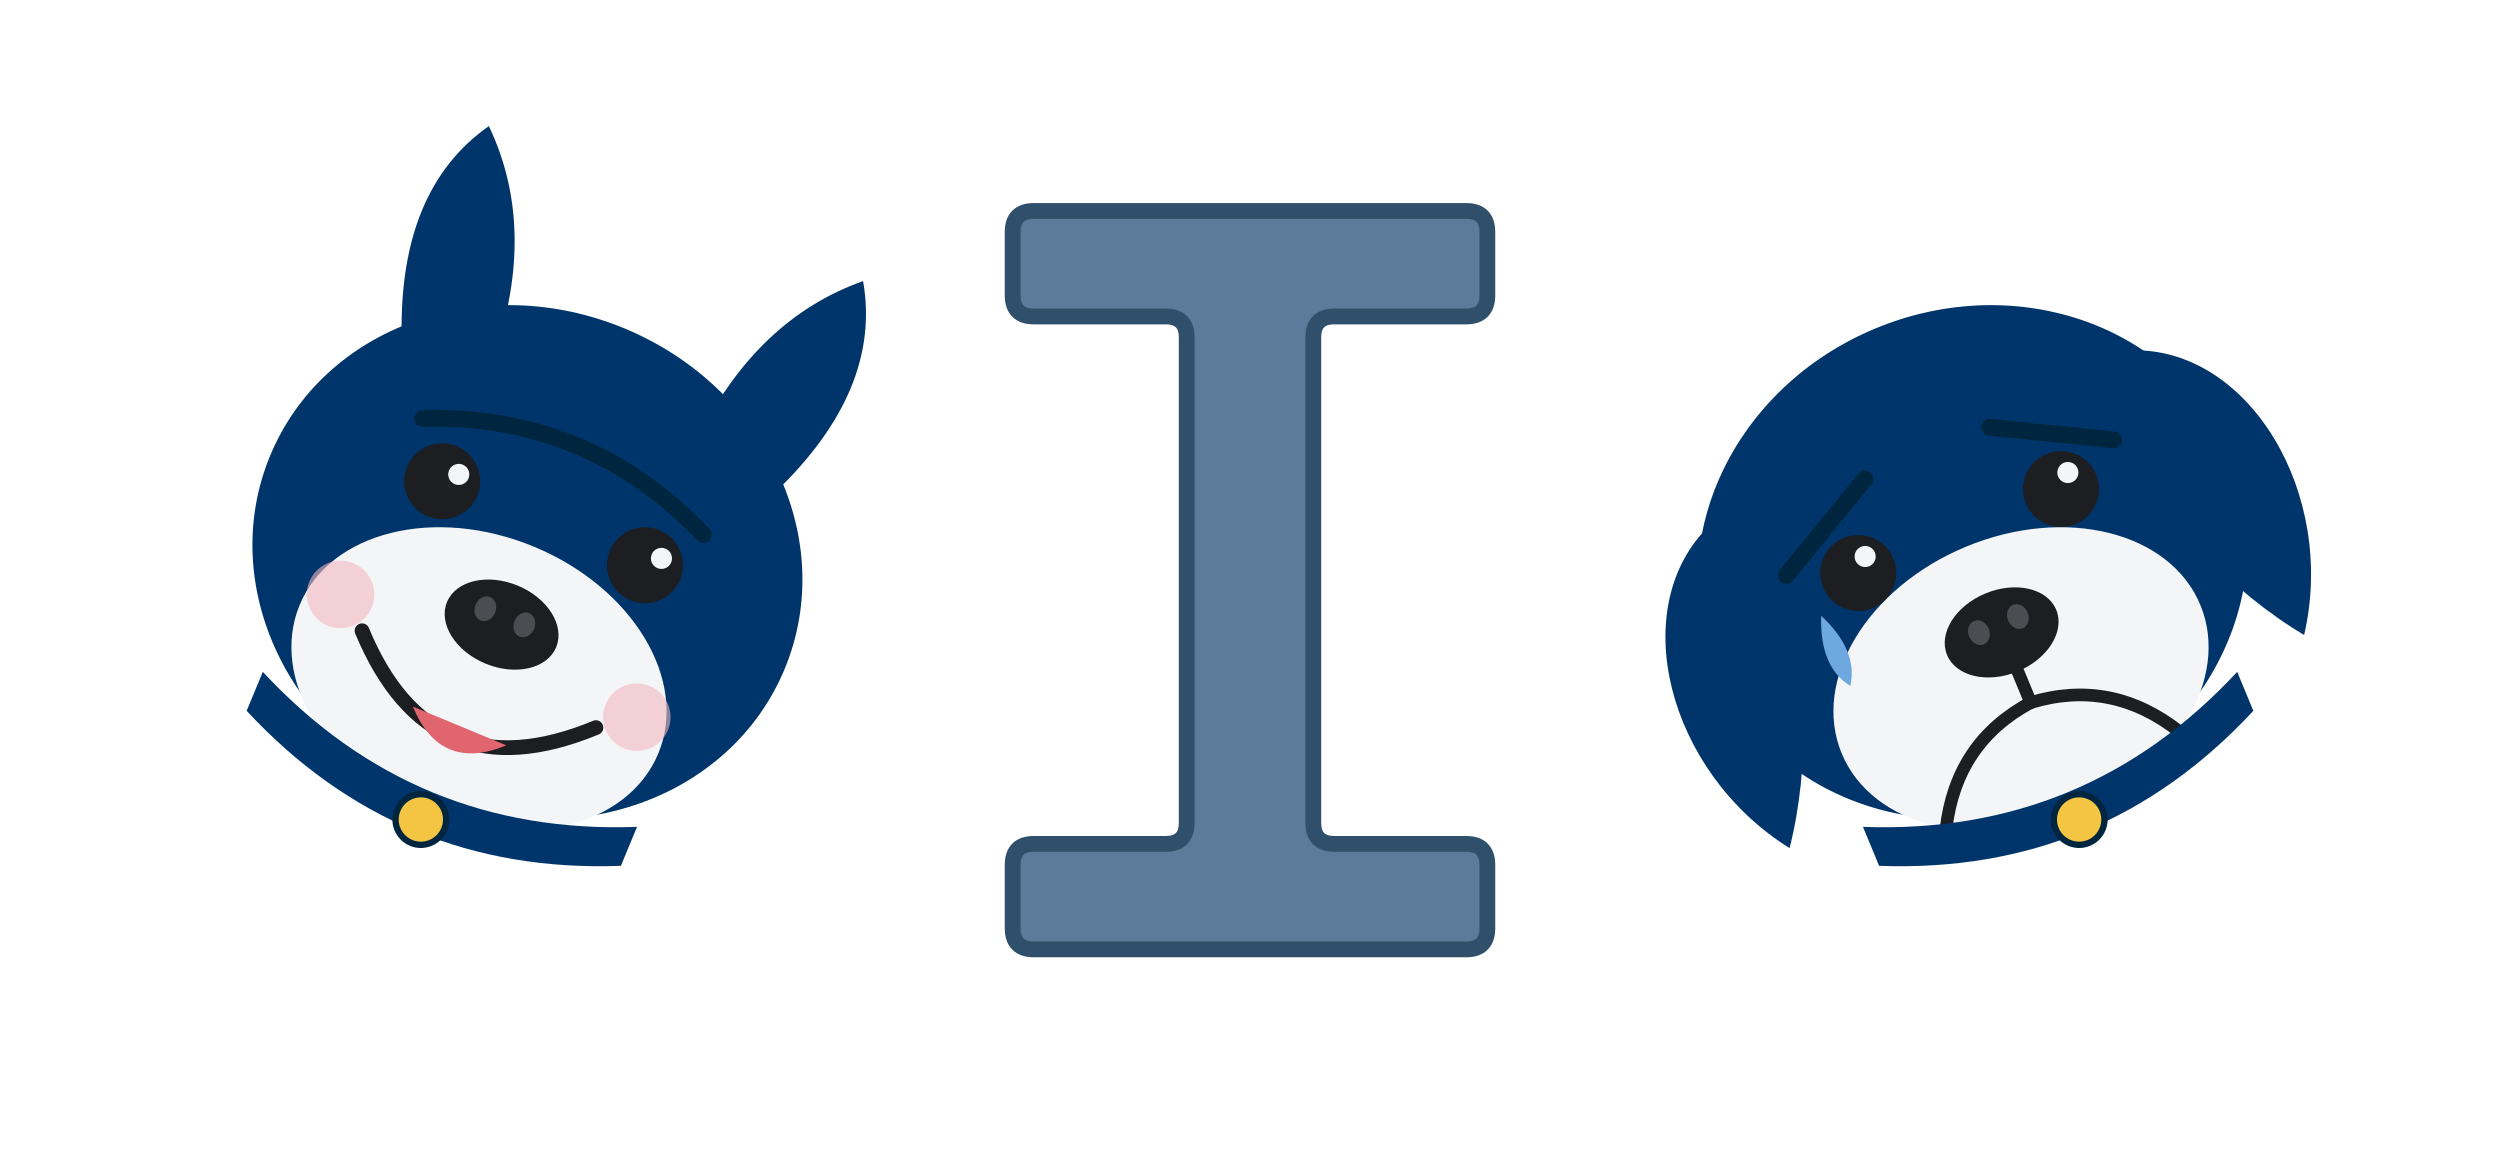
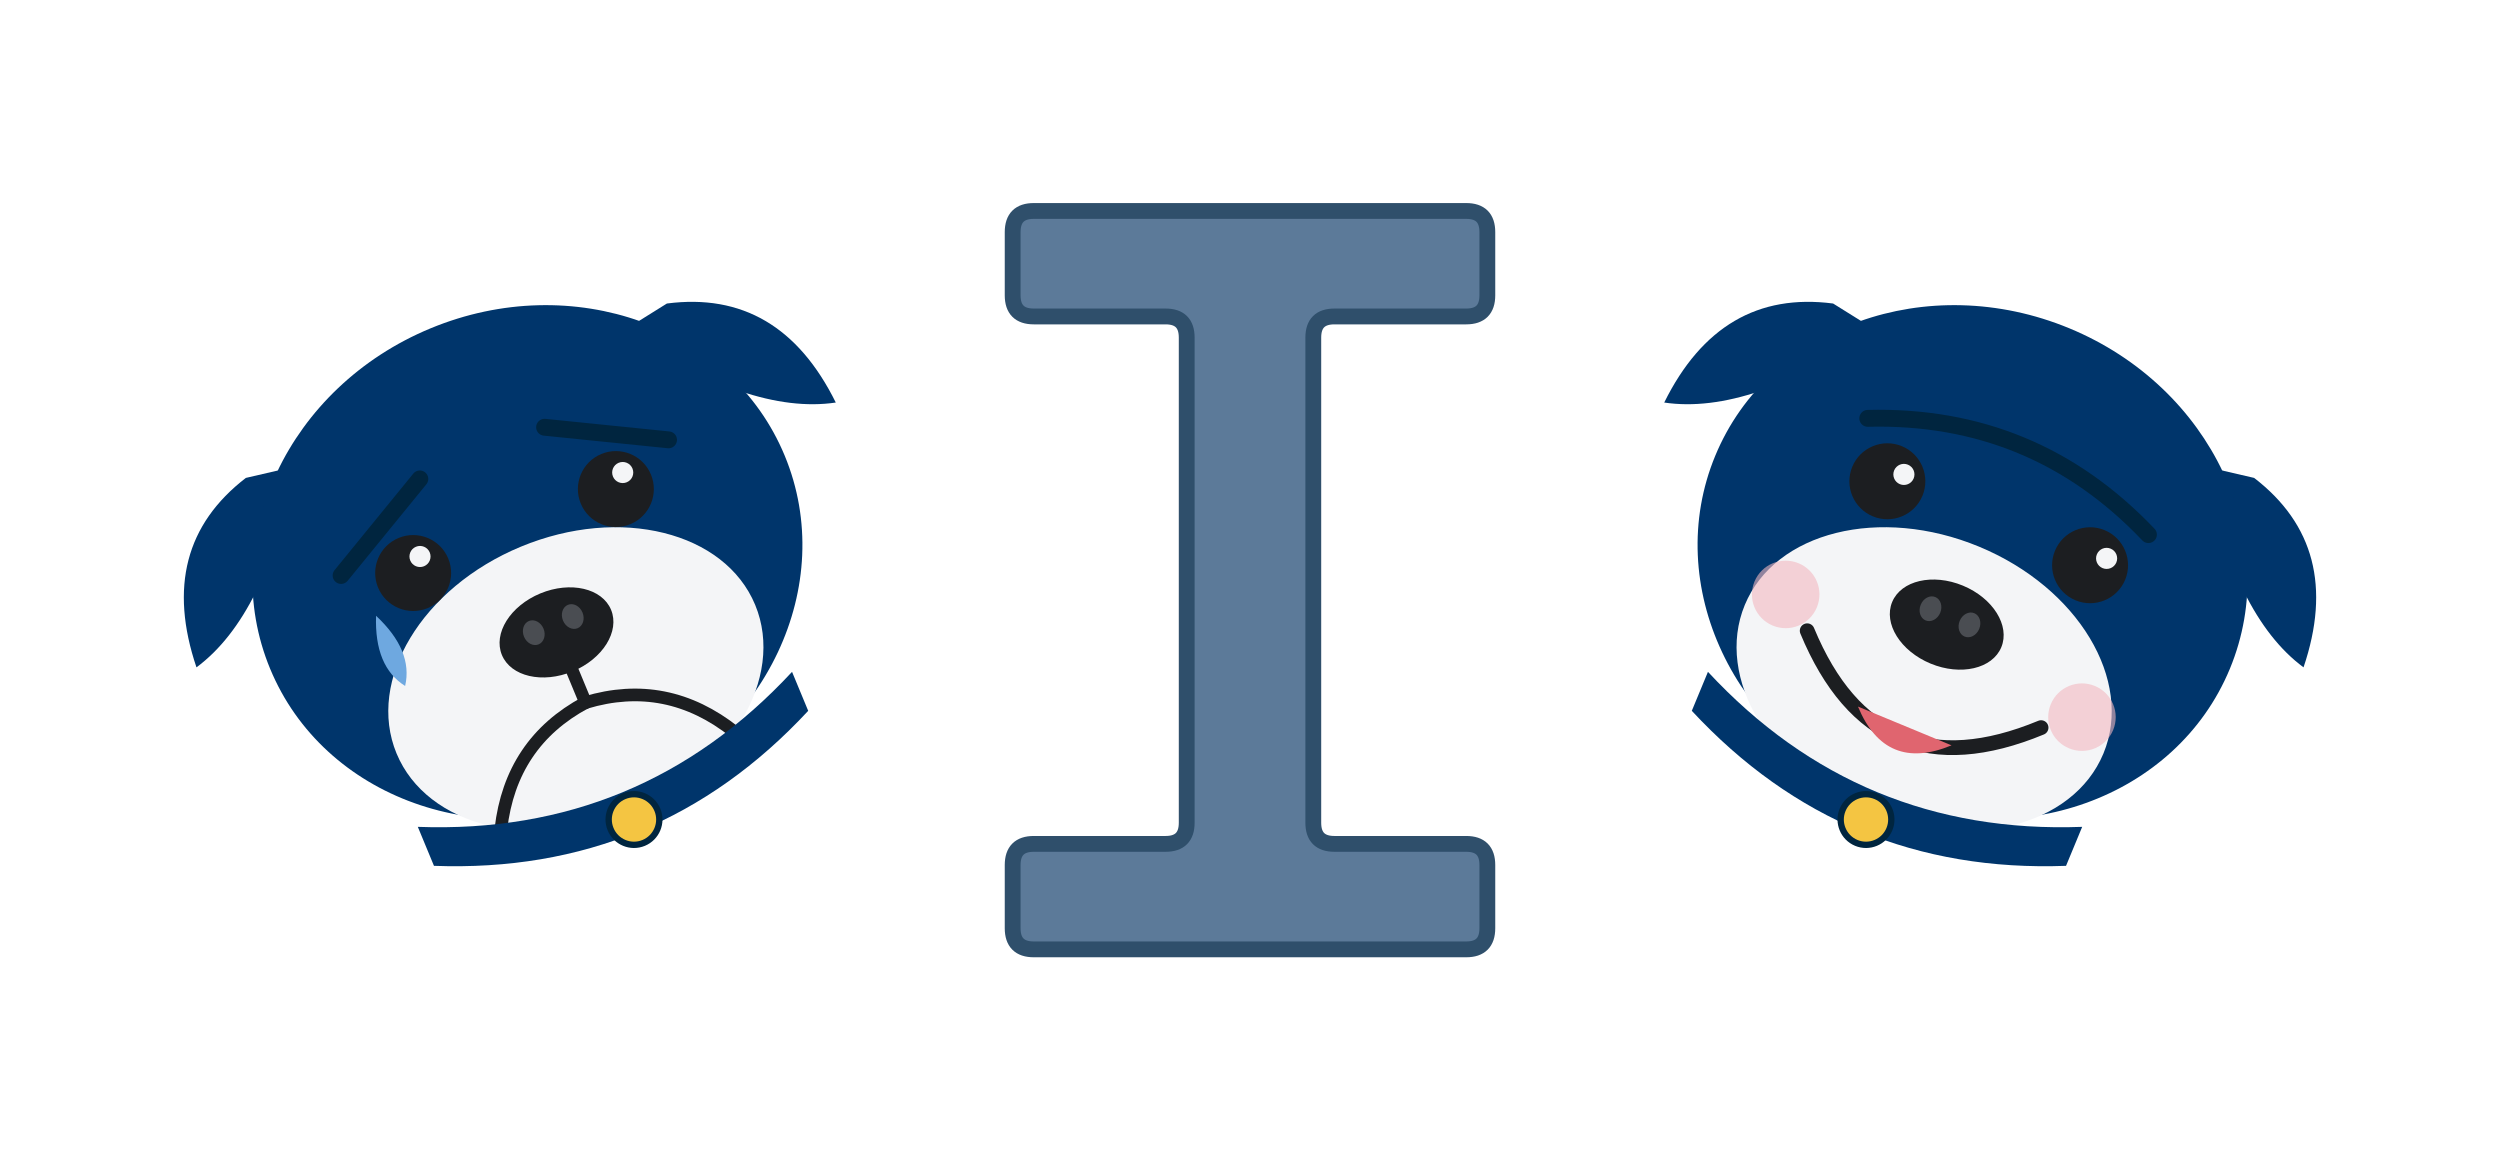
<svg xmlns="http://www.w3.org/2000/svg" viewBox="0 0 474 220">
-   <g transform="translate(20,25) scale(0.8) rotate(22.5,100,102)">
-     <path d="M52,64 Q38,32 52,10 Q72,28 74,60 Z" fill="#00356B" />
-     <path d="M148,64 Q162,32 148,10 Q128,28 126,60 Z" fill="#00356B" />
-     <ellipse cx="100" cy="102" rx="66" ry="60" fill="#00356B" />
-     <ellipse cx="100" cy="132" rx="46" ry="34" fill="#f4f5f7" />
-     <path d="M64,80 Q100,64 136,80" fill="none" stroke="#00253f" stroke-width="4" stroke-linecap="round" />
-     <circle cx="62" cy="126" r="8" fill="#f2b8c0" opacity="0.6" />
-     <circle cx="138" cy="126" r="8" fill="#f2b8c0" opacity="0.6" />
-     <circle cx="74" cy="92" r="9" fill="#1c1e21" />
-     <circle cx="126" cy="92" r="9" fill="#1c1e21" />
-     <circle cx="77" cy="89" r="2.5" fill="#f4f5f7" />
-     <circle cx="129" cy="89" r="2.5" fill="#f4f5f7" />
-     <ellipse cx="100" cy="118" rx="14" ry="10" fill="#1c1e21" />
-     <ellipse cx="95" cy="116" rx="2.5" ry="3" fill="#4a4d52" />
-     <ellipse cx="105" cy="116" rx="2.5" ry="3" fill="#4a4d52" />
-     <path d="M70,132 Q100,162 130,132" fill="none" stroke="#1c1e21" stroke-width="3.5" stroke-linecap="round" />
-     <path d="M88,144 Q100,156 112,144 Z" fill="#e0656f" />
-     <path d="M52,150 Q100,172 148,150 L148,160 Q100,182 52,160 Z" fill="#00356B" />
-     <circle cx="100" cy="168" r="6" fill="#f4c542" stroke="#00253f" stroke-width="1.5" />
-   </g>
-   <path d="M192,56 L192,44 Q192,40 196,40 L278,40 Q282,40 282,44 L282,56 Q282,60 278,60        L253,60 Q249,60 249,64 L249,156 Q249,160 253,160 L278,160 Q282,160 282,164        L282,176 Q282,180 278,180 L196,180 Q192,180 192,176 L192,164 Q192,160 196,160        L221,160 Q225,160 225,156 L225,64 Q225,60 221,60 L196,60 Q192,60 192,56 Z" fill="#5c7a99" stroke="#2f4f6b" stroke-width="3" stroke-linejoin="round" />
-   <g transform="translate(294,25) scale(0.8) rotate(-22.5,100,102)">
-     <path d="M46,70 C20,80 14,120 34,148 C46,132 54,110 60,88 Z" fill="#00356B" />
-     <path d="M154,70 C180,80 186,120 166,148 C154,132 146,110 140,88 Z" fill="#00356B" />
+   <g transform="translate(20,25) scale(0.8) rotate(-22.5,100,102)">
+     <path d="M46,58 Q20,65 18,95 Q38,90 58,60 Z" fill="#00356B" />
+     <path d="M154,58 Q180,65 182,95 Q162,90 142,60 Z" fill="#00356B" />
    <ellipse cx="100" cy="102" rx="66" ry="60" fill="#00356B" />
    <ellipse cx="100" cy="132" rx="46" ry="34" fill="#f4f5f7" />
    <path d="M58,88 L84,74" fill="none" stroke="#00253f" stroke-width="4" stroke-linecap="round" />
    <path d="M116,74 L142,88" fill="none" stroke="#00253f" stroke-width="4" stroke-linecap="round" />
    <circle cx="74" cy="94" r="9" fill="#1c1e21" />
    <circle cx="126" cy="94" r="9" fill="#1c1e21" />
    <circle cx="77" cy="91" r="2.5" fill="#f4f5f7" />
    <circle cx="129" cy="91" r="2.5" fill="#f4f5f7" />
    <path d="M62,100 q5,11 0,18 q-5,-7 0,-18 Z" fill="#6ea8e0" />
    <ellipse cx="100" cy="120" rx="14" ry="10" fill="#1c1e21" />
    <ellipse cx="95" cy="118" rx="2.5" ry="3" fill="#4a4d52" />
    <ellipse cx="105" cy="118" rx="2.5" ry="3" fill="#4a4d52" />
    <path d="M100,130 L100,138" fill="none" stroke="#1c1e21" stroke-width="3" stroke-linecap="round" />
    <path d="M100,138 Q80,140 70,158" fill="none" stroke="#1c1e21" stroke-width="3" stroke-linecap="round" />
    <path d="M100,138 Q120,140 130,158" fill="none" stroke="#1c1e21" stroke-width="3" stroke-linecap="round" />
    <path d="M52,150 Q100,172 148,150 L148,160 Q100,182 52,160 Z" fill="#00356B" />
    <circle cx="100" cy="168" r="6" fill="#f4c542" stroke="#00253f" stroke-width="1.5" />
  </g>
+   <path d="M192,56 L192,44 Q192,40 196,40 L278,40 Q282,40 282,44 L282,56 Q282,60 278,60        L253,60 Q249,60 249,64 L249,156 Q249,160 253,160 L278,160 Q282,160 282,164        L282,176 Q282,180 278,180 L196,180 Q192,180 192,176 L192,164 Q192,160 196,160        L221,160 Q225,160 225,156 L225,64 Q225,60 221,60 L196,60 Q192,60 192,56 Z" fill="#5c7a99" stroke="#2f4f6b" stroke-width="3" stroke-linejoin="round" />
+   <g transform="translate(294,25) scale(0.8) rotate(22.5,100,102)">
+     <path d="M46,58 Q20,65 18,95 Q38,90 58,60 Z" fill="#00356B" />
+     <path d="M154,58 Q180,65 182,95 Q162,90 142,60 Z" fill="#00356B" />
+     <ellipse cx="100" cy="102" rx="66" ry="60" fill="#00356B" />
+     <ellipse cx="100" cy="132" rx="46" ry="34" fill="#f4f5f7" />
+     <path d="M64,80 Q100,64 136,80" fill="none" stroke="#00253f" stroke-width="4" stroke-linecap="round" />
+     <circle cx="62" cy="126" r="8" fill="#f2b8c0" opacity="0.6" />
+     <circle cx="138" cy="126" r="8" fill="#f2b8c0" opacity="0.6" />
+     <circle cx="74" cy="92" r="9" fill="#1c1e21" />
+     <circle cx="126" cy="92" r="9" fill="#1c1e21" />
+     <circle cx="77" cy="89" r="2.5" fill="#f4f5f7" />
+     <circle cx="129" cy="89" r="2.5" fill="#f4f5f7" />
+     <ellipse cx="100" cy="118" rx="14" ry="10" fill="#1c1e21" />
+     <ellipse cx="95" cy="116" rx="2.5" ry="3" fill="#4a4d52" />
+     <ellipse cx="105" cy="116" rx="2.5" ry="3" fill="#4a4d52" />
+     <path d="M70,132 Q100,162 130,132" fill="none" stroke="#1c1e21" stroke-width="3.5" stroke-linecap="round" />
+     <path d="M88,144 Q100,156 112,144 Z" fill="#e0656f" />
+     <path d="M52,150 Q100,172 148,150 L148,160 Q100,182 52,160 Z" fill="#00356B" />
+     <circle cx="100" cy="168" r="6" fill="#f4c542" stroke="#00253f" stroke-width="1.5" />
+   </g>
</svg>
